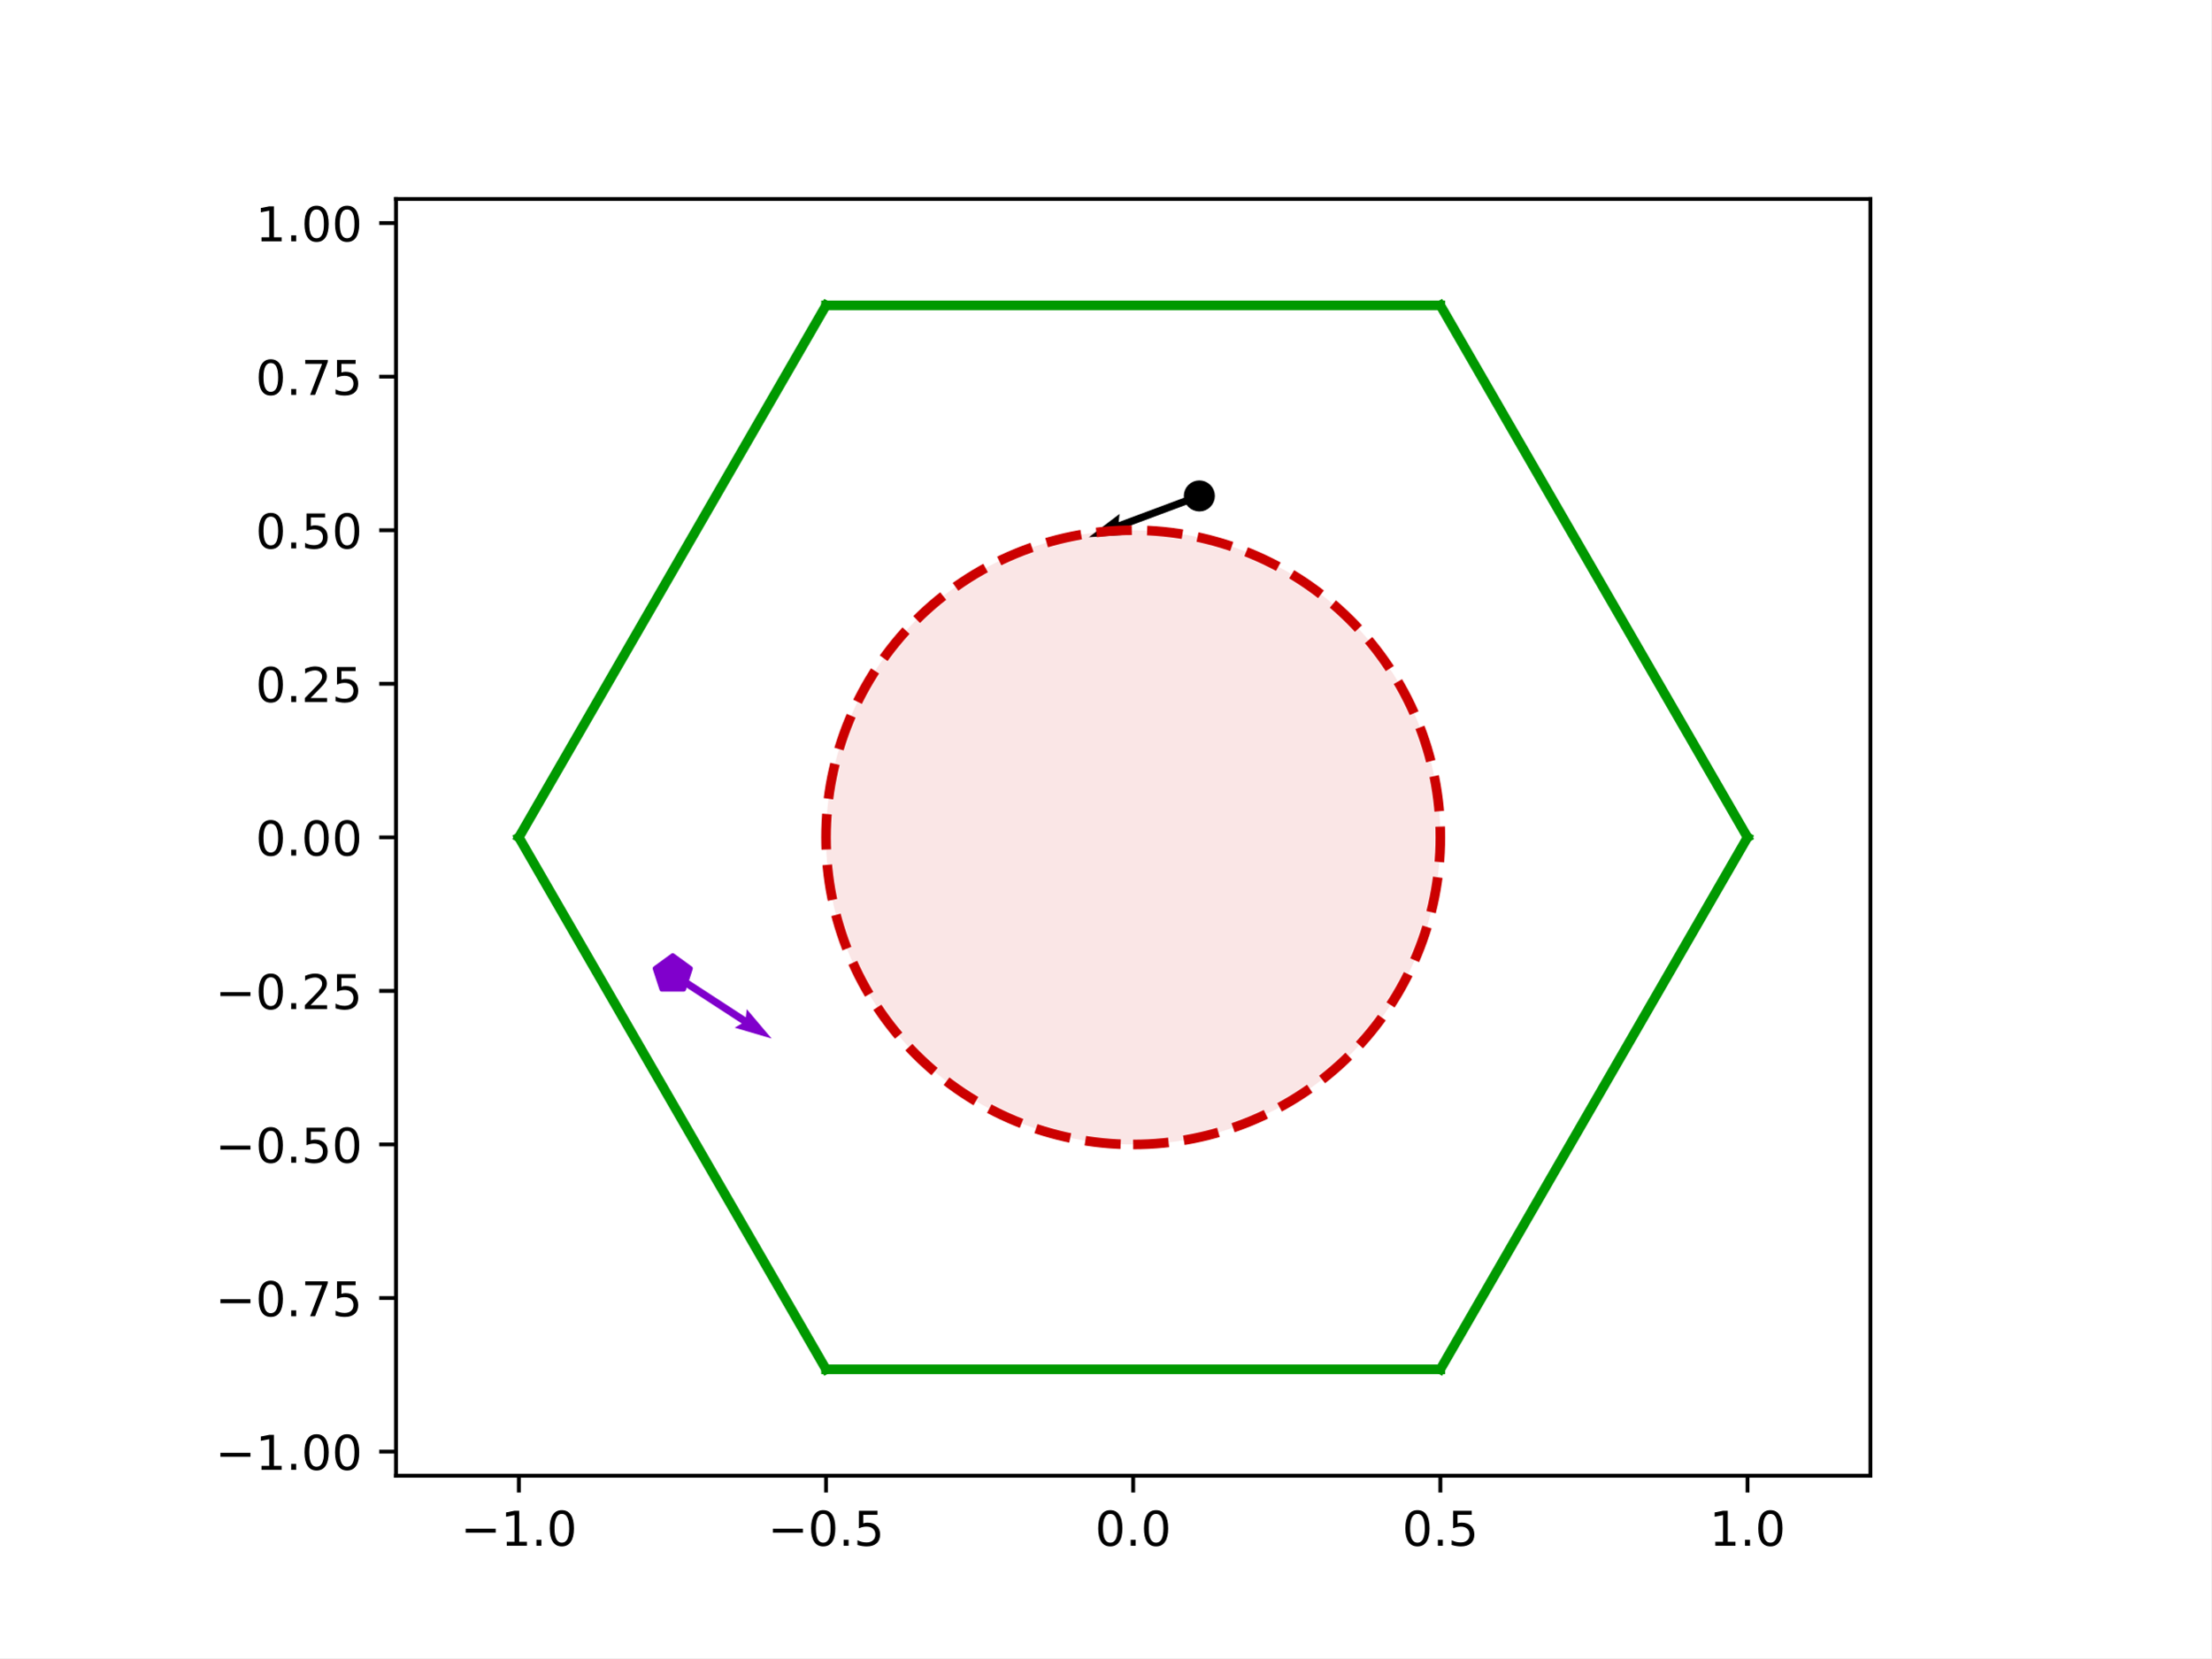
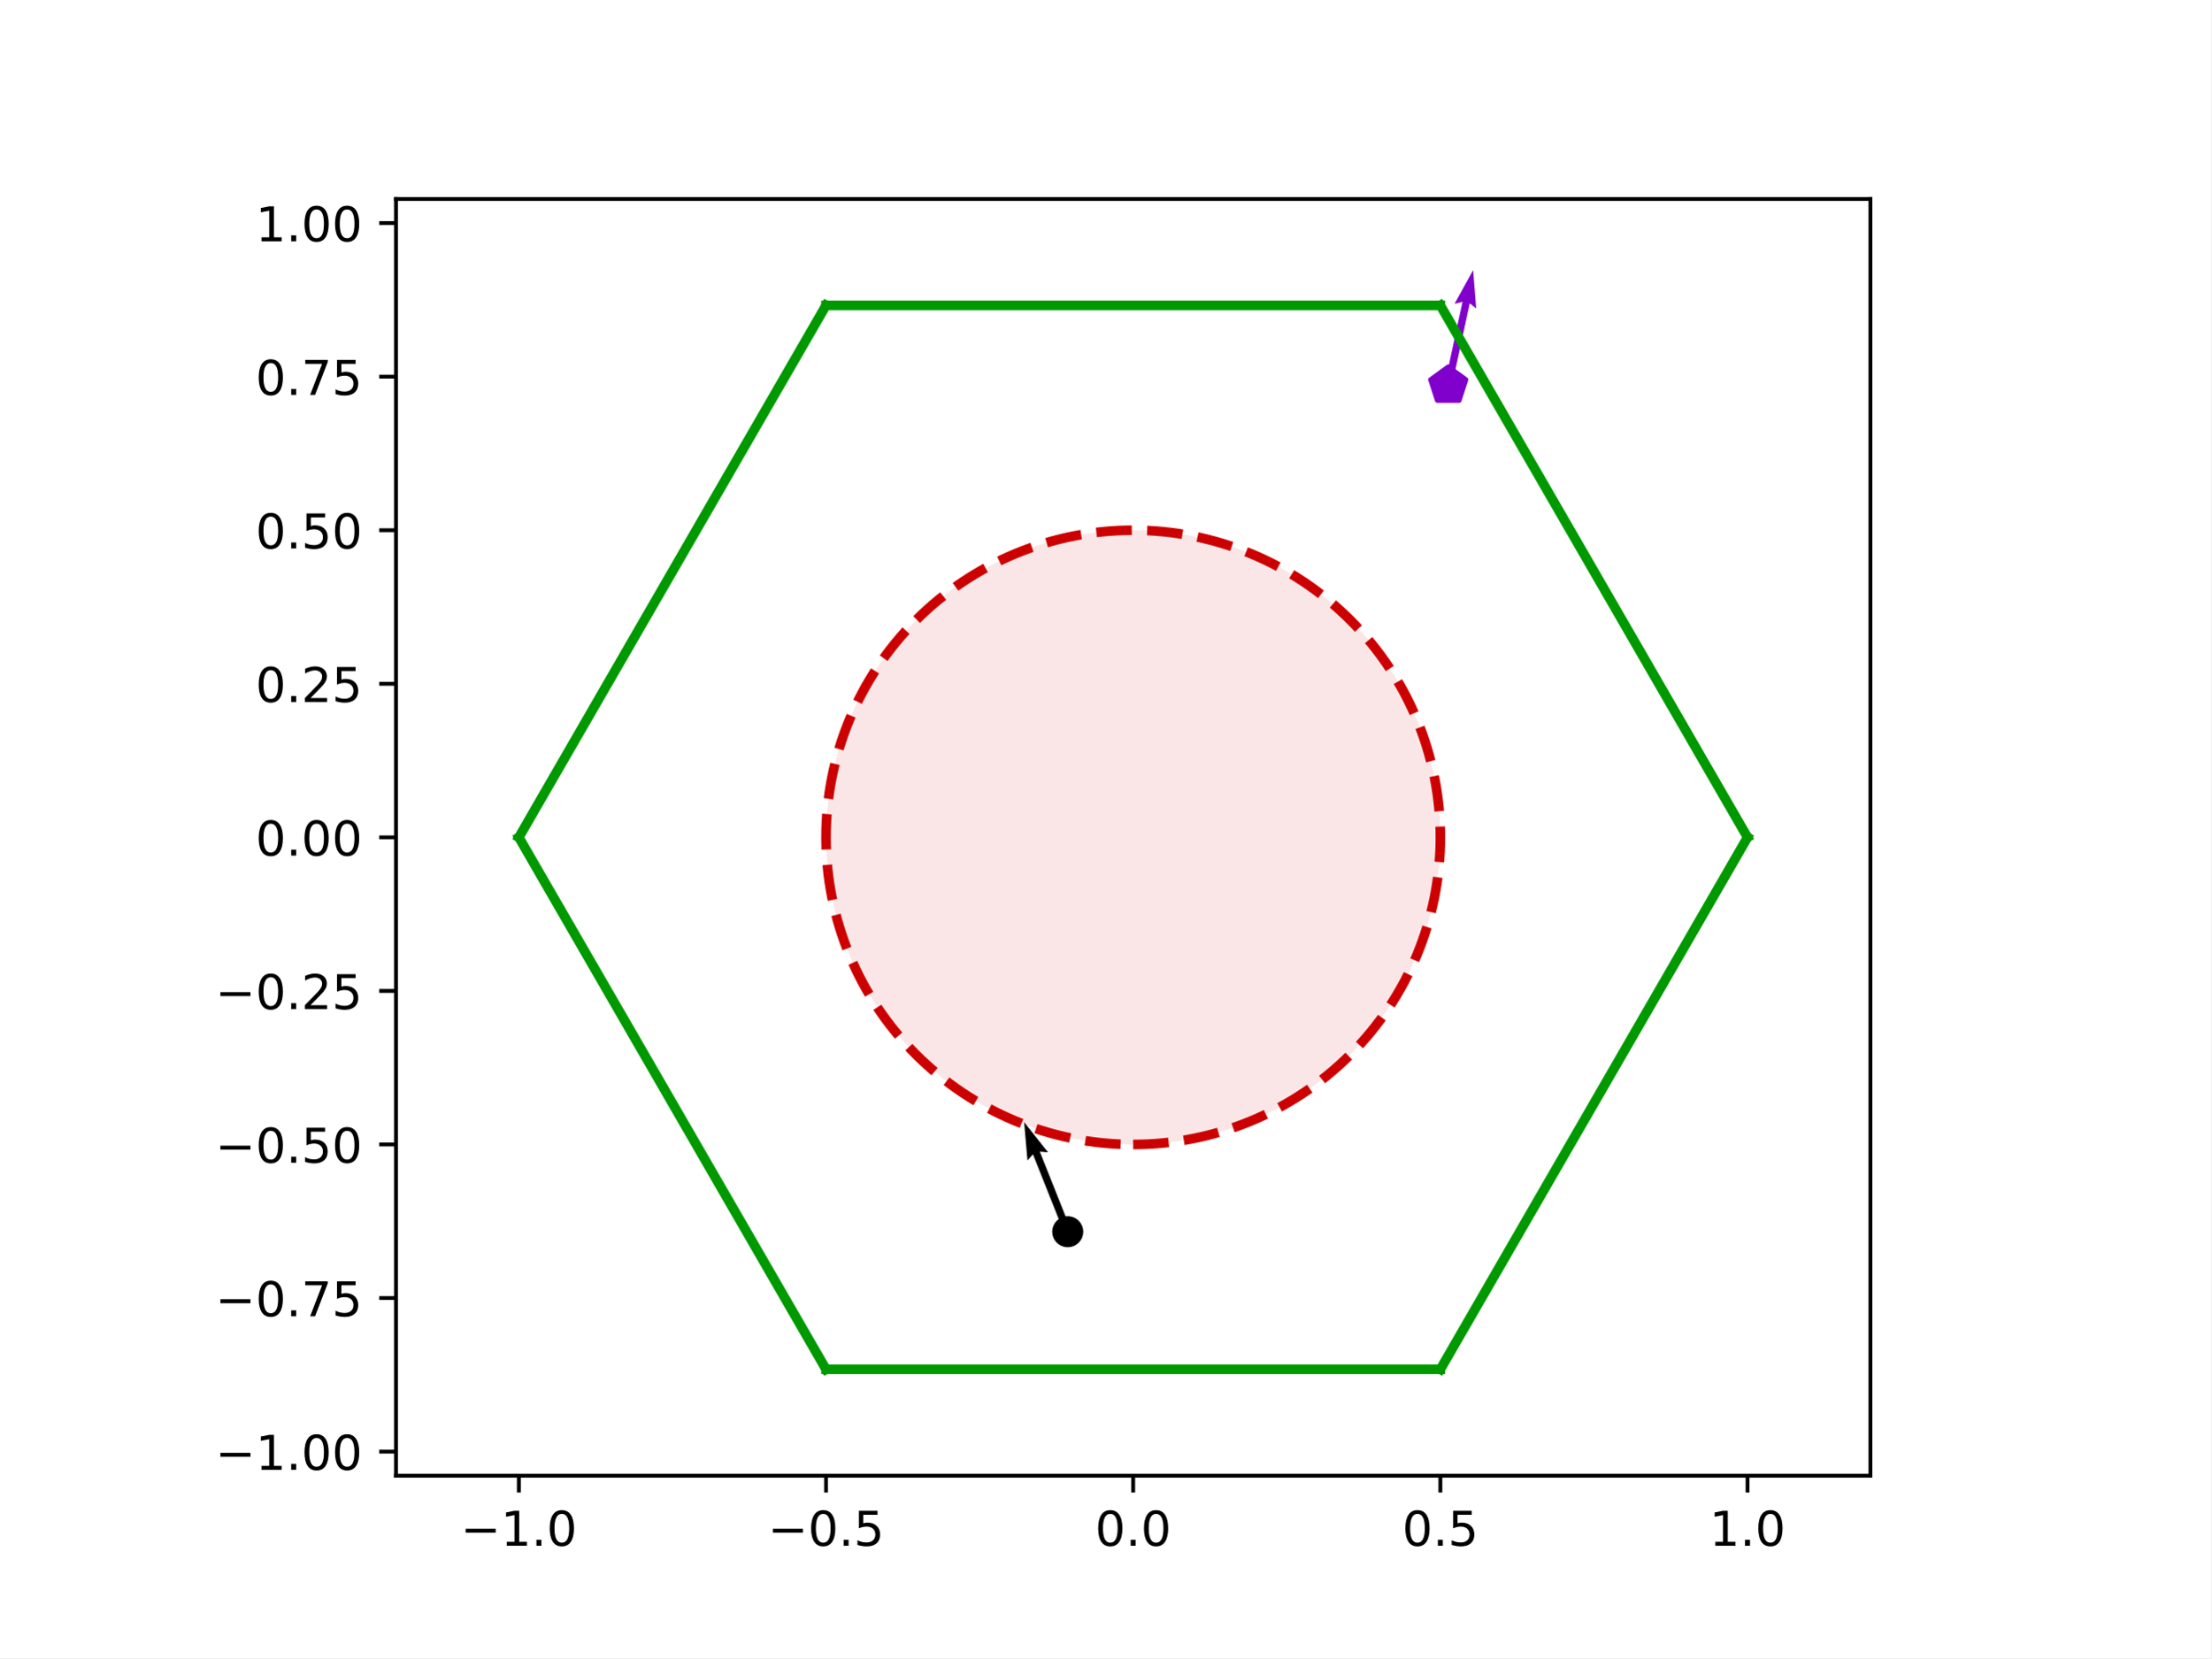
<svg xmlns="http://www.w3.org/2000/svg" xmlns:xlink="http://www.w3.org/1999/xlink" height="345.6pt" version="1.1" viewBox="0 0 460.8 345.6" width="460.8pt">
  <defs>
    <style type="text/css">
*{stroke-linecap:butt;stroke-linejoin:round;}
  </style>
  </defs>
  <g id="figure_1">
    <g id="patch_1">
      <path d="M 0 345.6  L 460.8 345.6  L 460.8 0  L 0 0  z " style="fill:#ffffff;" />
    </g>
    <g id="axes_1">
      <g id="patch_2">
        <path d="M 82.52 307.584  L 389.8 307.584  L 389.8 41.472  L 82.52 41.472  z " style="fill:#ffffff;" />
      </g>
      <g id="PathCollection_1">
        <defs>
-           <path d="M 0 2.739  C 0.726 2.739 1.423 2.45 1.936 1.936  C 2.45 1.423 2.739 0.726 2.739 0  C 2.739 -0.726 2.45 -1.423 1.936 -1.936  C 1.423 -2.45 0.726 -2.739 0 -2.739  C -0.726 -2.739 -1.423 -2.45 -1.936 -1.936  C -2.45 -1.423 -2.739 -0.726 -2.739 0  C -2.739 0.726 -2.45 1.423 -1.936 1.936  C -1.423 2.45 -0.726 2.739 0 2.739  z " id="mb056cb9b9e" style="stroke:#000000;" />
+           <path d="M 0 2.739  C 0.726 2.739 1.423 2.45 1.936 1.936  C 2.45 1.423 2.739 0.726 2.739 0  C 2.739 -0.726 2.45 -1.423 1.936 -1.936  C 1.423 -2.45 0.726 -2.739 0 -2.739  C -0.726 -2.739 -1.423 -2.45 -1.936 -1.936  C -2.45 -1.423 -2.739 -0.726 -2.739 0  C -2.739 0.726 -2.45 1.423 -1.936 1.936  C -1.423 2.45 -0.726 2.739 0 2.739  z " id="md8b82a35de" style="stroke:#000000;" />
        </defs>
-         <g clip-path="url(#p2132c38ac2)">
-           <use style="stroke:#000000;" x="249.949" xlink:href="#mb056cb9b9e" y="103.366" />
+         <g clip-path="url(#pf9617f6733)">
+           <use style="stroke:#000000;" x="222.517" xlink:href="#md8b82a35de" y="256.73" />
        </g>
      </g>
      <g id="Quiver_1">
-         <path clip-path="url(#p2132c38ac2)" d="M 250.217 104.086  L 233.665 110.266  L 234.922 111.436  L 226.919 111.964  L 233.31 107.118  L 233.127 108.826  L 249.68 102.647  L 250.217 104.086  " />
+         <path clip-path="url(#pf9617f6733)" d="M 221.804 257.014  L 215.271 240.597  L 214.128 241.879  L 213.429 233.889  L 218.411 240.175  L 216.699 240.029  L 223.231 256.446  L 221.804 257.014  " />
      </g>
      <g id="PathCollection_2">
        <defs>
-           <path d="M 0 -3.873  L -3.683 -1.197  L -2.276 3.133  L 2.276 3.133  L 3.683 -1.197  z " id="mafa89a3915" style="stroke:#8000cc;" />
+           <path d="M 0 -3.873  L -3.683 -1.197  L -2.276 3.133  L 2.276 3.133  L 3.683 -1.197  z " id="m5f3abf25c7" style="stroke:#8000cc;" />
        </defs>
-         <g clip-path="url(#p2132c38ac2)">
-           <use style="fill:#8000cc;stroke:#8000cc;" x="140.2" xlink:href="#mafa89a3915" y="203.053" />
+         <g clip-path="url(#pf9617f6733)">
+           <use style="fill:#8000cc;stroke:#8000cc;" x="301.82" xlink:href="#m5f3abf25c7" y="80.326" />
        </g>
      </g>
      <g id="Quiver_2">
-         <path clip-path="url(#p2132c38ac2)" d="M 140.619 202.409  L 155.428 212.047  L 155.622 210.34  L 160.804 216.462  L 153.108 214.203  L 154.59 213.335  L 139.781 203.697  L 140.619 202.409  " style="fill:#8000cc;" />
+         <path clip-path="url(#pf9617f6733)" d="M 301.069 80.164  L 304.798 62.893  L 303.134 63.32  L 307.008 56.297  L 307.639 64.292  L 306.3 63.217  L 302.571 80.488  L 301.069 80.164  " style="fill:#8000cc;" />
      </g>
      <g id="patch_3">
-         <path clip-path="url(#p2132c38ac2)" d="M 236.16 238.545  C 253.137 238.545 269.422 231.799 281.427 219.795  C 293.431 207.79 300.177 191.505 300.177 174.528  C 300.177 157.551 293.431 141.266 281.427 129.261  C 269.422 117.257 253.137 110.511 236.16 110.511  C 219.183 110.511 202.898 117.257 190.893 129.261  C 178.889 141.266 172.143 157.551 172.143 174.528  C 172.143 191.505 178.889 207.79 190.893 219.795  C 202.898 231.799 219.183 238.545 236.16 238.545  z " style="fill:#cc0000;fill-opacity:0.1;stroke:#cc0000;stroke-dasharray:7.4,3.2;stroke-dashoffset:0;stroke-linejoin:miter;stroke-width:2;" />
+         <path clip-path="url(#pf9617f6733)" d="M 236.16 238.545  C 253.137 238.545 269.422 231.799 281.427 219.795  C 293.431 207.79 300.177 191.505 300.177 174.528  C 300.177 157.551 293.431 141.266 281.427 129.261  C 269.422 117.257 253.137 110.511 236.16 110.511  C 219.183 110.511 202.898 117.257 190.893 129.261  C 178.889 141.266 172.143 157.551 172.143 174.528  C 172.143 191.505 178.889 207.79 190.893 219.795  C 202.898 231.799 219.183 238.545 236.16 238.545  z " style="fill:#cc0000;fill-opacity:0.1;stroke:#cc0000;stroke-dasharray:7.4,3.2;stroke-dashoffset:0;stroke-linejoin:miter;stroke-width:2;" />
      </g>
      <g id="matplotlib.axis_1">
        <g id="xtick_1">
          <g id="line2d_1">
            <defs>
-               <path d="M 0 0  L 0 3.5  " id="m409269c8ba" style="stroke:#000000;stroke-width:0.8;" />
-             </defs>
-             <g>
-               <use style="stroke:#000000;stroke-width:0.8;" x="108.127" xlink:href="#m409269c8ba" y="307.584" />
+               <path d="M 0 0  L 0 3.5  " id="mc0d0377cca" style="stroke:#000000;stroke-width:0.8;" />
+             </defs>
+             <g>
+               <use style="stroke:#000000;stroke-width:0.8;" x="108.127" xlink:href="#mc0d0377cca" y="307.584" />
            </g>
          </g>
          <g id="text_1">
            <defs>
              <path d="M 10.594 35.5  L 73.188 35.5  L 73.188 27.203  L 10.594 27.203  z " id="DejaVuSans-2212" />
              <path d="M 12.406 8.297  L 28.516 8.297  L 28.516 63.922  L 10.984 60.406  L 10.984 69.391  L 28.422 72.906  L 38.281 72.906  L 38.281 8.297  L 54.391 8.297  L 54.391 0  L 12.406 0  z " id="DejaVuSans-31" />
              <path d="M 10.688 12.406  L 21 12.406  L 21 0  L 10.688 0  z " id="DejaVuSans-2e" />
              <path d="M 31.781 66.406  Q 24.172 66.406 20.328 58.906  Q 16.5 51.422 16.5 36.375  Q 16.5 21.391 20.328 13.891  Q 24.172 6.391 31.781 6.391  Q 39.453 6.391 43.281 13.891  Q 47.125 21.391 47.125 36.375  Q 47.125 51.422 43.281 58.906  Q 39.453 66.406 31.781 66.406  z M 31.781 74.219  Q 44.047 74.219 50.516 64.516  Q 56.984 54.828 56.984 36.375  Q 56.984 17.969 50.516 8.266  Q 44.047 -1.422 31.781 -1.422  Q 19.531 -1.422 13.062 8.266  Q 6.594 17.969 6.594 36.375  Q 6.594 54.828 13.062 64.516  Q 19.531 74.219 31.781 74.219  z " id="DejaVuSans-30" />
            </defs>
            <g transform="translate(95.9854 322.1824)scale(0.1 -0.1)">
              <use xlink:href="#DejaVuSans-2212" />
              <use x="83.789" xlink:href="#DejaVuSans-31" />
              <use x="147.412" xlink:href="#DejaVuSans-2e" />
              <use x="179.199" xlink:href="#DejaVuSans-30" />
            </g>
          </g>
        </g>
        <g id="xtick_2">
          <g id="line2d_2">
            <g>
-               <use style="stroke:#000000;stroke-width:0.8;" x="172.143" xlink:href="#m409269c8ba" y="307.584" />
+               <use style="stroke:#000000;stroke-width:0.8;" x="172.143" xlink:href="#mc0d0377cca" y="307.584" />
            </g>
          </g>
          <g id="text_2">
            <defs>
              <path d="M 10.797 72.906  L 49.516 72.906  L 49.516 64.594  L 19.828 64.594  L 19.828 46.734  Q 21.969 47.469 24.109 47.828  Q 26.266 48.188 28.422 48.188  Q 40.625 48.188 47.75 41.5  Q 54.891 34.812 54.891 23.391  Q 54.891 11.625 47.562 5.094  Q 40.234 -1.422 26.906 -1.422  Q 22.312 -1.422 17.547 -0.641  Q 12.797 0.141 7.719 1.703  L 7.719 11.625  Q 12.109 9.234 16.797 8.062  Q 21.484 6.891 26.703 6.891  Q 35.156 6.891 40.078 11.328  Q 45.016 15.766 45.016 23.391  Q 45.016 31 40.078 35.438  Q 35.156 39.891 26.703 39.891  Q 22.75 39.891 18.812 39.016  Q 14.891 38.141 10.797 36.281  z " id="DejaVuSans-35" />
            </defs>
            <g transform="translate(160.002 322.1824)scale(0.1 -0.1)">
              <use xlink:href="#DejaVuSans-2212" />
              <use x="83.789" xlink:href="#DejaVuSans-30" />
              <use x="147.412" xlink:href="#DejaVuSans-2e" />
              <use x="179.199" xlink:href="#DejaVuSans-35" />
            </g>
          </g>
        </g>
        <g id="xtick_3">
          <g id="line2d_3">
            <g>
-               <use style="stroke:#000000;stroke-width:0.8;" x="236.16" xlink:href="#m409269c8ba" y="307.584" />
+               <use style="stroke:#000000;stroke-width:0.8;" x="236.16" xlink:href="#mc0d0377cca" y="307.584" />
            </g>
          </g>
          <g id="text_3">
            <g transform="translate(228.2084 322.1824)scale(0.1 -0.1)">
              <use xlink:href="#DejaVuSans-30" />
              <use x="63.623" xlink:href="#DejaVuSans-2e" />
              <use x="95.41" xlink:href="#DejaVuSans-30" />
            </g>
          </g>
        </g>
        <g id="xtick_4">
          <g id="line2d_4">
            <g>
-               <use style="stroke:#000000;stroke-width:0.8;" x="300.177" xlink:href="#m409269c8ba" y="307.584" />
+               <use style="stroke:#000000;stroke-width:0.8;" x="300.177" xlink:href="#mc0d0377cca" y="307.584" />
            </g>
          </g>
          <g id="text_4">
            <g transform="translate(292.225 322.1824)scale(0.1 -0.1)">
              <use xlink:href="#DejaVuSans-30" />
              <use x="63.623" xlink:href="#DejaVuSans-2e" />
              <use x="95.41" xlink:href="#DejaVuSans-35" />
            </g>
          </g>
        </g>
        <g id="xtick_5">
          <g id="line2d_5">
            <g>
-               <use style="stroke:#000000;stroke-width:0.8;" x="364.193" xlink:href="#m409269c8ba" y="307.584" />
+               <use style="stroke:#000000;stroke-width:0.8;" x="364.193" xlink:href="#mc0d0377cca" y="307.584" />
            </g>
          </g>
          <g id="text_5">
            <g transform="translate(356.2416 322.1824)scale(0.1 -0.1)">
              <use xlink:href="#DejaVuSans-31" />
              <use x="63.623" xlink:href="#DejaVuSans-2e" />
              <use x="95.41" xlink:href="#DejaVuSans-30" />
            </g>
          </g>
        </g>
      </g>
      <g id="matplotlib.axis_2">
        <g id="ytick_1">
          <g id="line2d_6">
            <defs>
-               <path d="M 0 0  L -3.5 0  " id="m5d128072fe" style="stroke:#000000;stroke-width:0.8;" />
-             </defs>
-             <g>
-               <use style="stroke:#000000;stroke-width:0.8;" x="82.52" xlink:href="#m5d128072fe" y="302.561" />
+               <path d="M 0 0  L -3.5 0  " id="m19ec4733a4" style="stroke:#000000;stroke-width:0.8;" />
+             </defs>
+             <g>
+               <use style="stroke:#000000;stroke-width:0.8;" x="82.52" xlink:href="#m19ec4733a4" y="302.561" />
            </g>
          </g>
          <g id="text_6">
            <g transform="translate(44.87485 306.3604)scale(0.1 -0.1)">
              <use xlink:href="#DejaVuSans-2212" />
              <use x="83.789" xlink:href="#DejaVuSans-31" />
              <use x="147.412" xlink:href="#DejaVuSans-2e" />
              <use x="179.199" xlink:href="#DejaVuSans-30" />
              <use x="242.822" xlink:href="#DejaVuSans-30" />
            </g>
          </g>
        </g>
        <g id="ytick_2">
          <g id="line2d_7">
            <g>
-               <use style="stroke:#000000;stroke-width:0.8;" x="82.52" xlink:href="#m5d128072fe" y="270.553" />
+               <use style="stroke:#000000;stroke-width:0.8;" x="82.52" xlink:href="#m19ec4733a4" y="270.553" />
            </g>
          </g>
          <g id="text_7">
            <defs>
              <path d="M 8.203 72.906  L 55.078 72.906  L 55.078 68.703  L 28.609 0  L 18.312 0  L 43.219 64.594  L 8.203 64.594  z " id="DejaVuSans-37" />
            </defs>
            <g transform="translate(44.87485 274.3521)scale(0.1 -0.1)">
              <use xlink:href="#DejaVuSans-2212" />
              <use x="83.789" xlink:href="#DejaVuSans-30" />
              <use x="147.412" xlink:href="#DejaVuSans-2e" />
              <use x="179.199" xlink:href="#DejaVuSans-37" />
              <use x="242.822" xlink:href="#DejaVuSans-35" />
            </g>
          </g>
        </g>
        <g id="ytick_3">
          <g id="line2d_8">
            <g>
-               <use style="stroke:#000000;stroke-width:0.8;" x="82.52" xlink:href="#m5d128072fe" y="238.545" />
+               <use style="stroke:#000000;stroke-width:0.8;" x="82.52" xlink:href="#m19ec4733a4" y="238.545" />
            </g>
          </g>
          <g id="text_8">
            <g transform="translate(44.87485 242.3438)scale(0.1 -0.1)">
              <use xlink:href="#DejaVuSans-2212" />
              <use x="83.789" xlink:href="#DejaVuSans-30" />
              <use x="147.412" xlink:href="#DejaVuSans-2e" />
              <use x="179.199" xlink:href="#DejaVuSans-35" />
              <use x="242.822" xlink:href="#DejaVuSans-30" />
            </g>
          </g>
        </g>
        <g id="ytick_4">
          <g id="line2d_9">
            <g>
-               <use style="stroke:#000000;stroke-width:0.8;" x="82.52" xlink:href="#m5d128072fe" y="206.536" />
+               <use style="stroke:#000000;stroke-width:0.8;" x="82.52" xlink:href="#m19ec4733a4" y="206.536" />
            </g>
          </g>
          <g id="text_9">
            <defs>
              <path d="M 19.188 8.297  L 53.609 8.297  L 53.609 0  L 7.328 0  L 7.328 8.297  Q 12.938 14.109 22.625 23.891  Q 32.328 33.688 34.812 36.531  Q 39.547 41.844 41.422 45.531  Q 43.312 49.219 43.312 52.781  Q 43.312 58.594 39.234 62.25  Q 35.156 65.922 28.609 65.922  Q 23.969 65.922 18.812 64.312  Q 13.672 62.703 7.812 59.422  L 7.812 69.391  Q 13.766 71.781 18.938 73  Q 24.125 74.219 28.422 74.219  Q 39.75 74.219 46.484 68.547  Q 53.219 62.891 53.219 53.422  Q 53.219 48.922 51.531 44.891  Q 49.859 40.875 45.406 35.406  Q 44.188 33.984 37.641 27.219  Q 31.109 20.453 19.188 8.297  z " id="DejaVuSans-32" />
            </defs>
            <g transform="translate(44.87485 210.3355)scale(0.1 -0.1)">
              <use xlink:href="#DejaVuSans-2212" />
              <use x="83.789" xlink:href="#DejaVuSans-30" />
              <use x="147.412" xlink:href="#DejaVuSans-2e" />
              <use x="179.199" xlink:href="#DejaVuSans-32" />
              <use x="242.822" xlink:href="#DejaVuSans-35" />
            </g>
          </g>
        </g>
        <g id="ytick_5">
          <g id="line2d_10">
            <g>
-               <use style="stroke:#000000;stroke-width:0.8;" x="82.52" xlink:href="#m5d128072fe" y="174.528" />
+               <use style="stroke:#000000;stroke-width:0.8;" x="82.52" xlink:href="#m19ec4733a4" y="174.528" />
            </g>
          </g>
          <g id="text_10">
            <g transform="translate(53.25454 178.3272)scale(0.1 -0.1)">
              <use xlink:href="#DejaVuSans-30" />
              <use x="63.623" xlink:href="#DejaVuSans-2e" />
              <use x="95.41" xlink:href="#DejaVuSans-30" />
              <use x="159.033" xlink:href="#DejaVuSans-30" />
            </g>
          </g>
        </g>
        <g id="ytick_6">
          <g id="line2d_11">
            <g>
-               <use style="stroke:#000000;stroke-width:0.8;" x="82.52" xlink:href="#m5d128072fe" y="142.52" />
+               <use style="stroke:#000000;stroke-width:0.8;" x="82.52" xlink:href="#m19ec4733a4" y="142.52" />
            </g>
          </g>
          <g id="text_11">
            <g transform="translate(53.25454 146.3189)scale(0.1 -0.1)">
              <use xlink:href="#DejaVuSans-30" />
              <use x="63.623" xlink:href="#DejaVuSans-2e" />
              <use x="95.41" xlink:href="#DejaVuSans-32" />
              <use x="159.033" xlink:href="#DejaVuSans-35" />
            </g>
          </g>
        </g>
        <g id="ytick_7">
          <g id="line2d_12">
            <g>
-               <use style="stroke:#000000;stroke-width:0.8;" x="82.52" xlink:href="#m5d128072fe" y="110.511" />
+               <use style="stroke:#000000;stroke-width:0.8;" x="82.52" xlink:href="#m19ec4733a4" y="110.511" />
            </g>
          </g>
          <g id="text_12">
            <g transform="translate(53.25454 114.3106)scale(0.1 -0.1)">
              <use xlink:href="#DejaVuSans-30" />
              <use x="63.623" xlink:href="#DejaVuSans-2e" />
              <use x="95.41" xlink:href="#DejaVuSans-35" />
              <use x="159.033" xlink:href="#DejaVuSans-30" />
            </g>
          </g>
        </g>
        <g id="ytick_8">
          <g id="line2d_13">
            <g>
-               <use style="stroke:#000000;stroke-width:0.8;" x="82.52" xlink:href="#m5d128072fe" y="78.503" />
+               <use style="stroke:#000000;stroke-width:0.8;" x="82.52" xlink:href="#m19ec4733a4" y="78.503" />
            </g>
          </g>
          <g id="text_13">
            <g transform="translate(53.25454 82.30232)scale(0.1 -0.1)">
              <use xlink:href="#DejaVuSans-30" />
              <use x="63.623" xlink:href="#DejaVuSans-2e" />
              <use x="95.41" xlink:href="#DejaVuSans-37" />
              <use x="159.033" xlink:href="#DejaVuSans-35" />
            </g>
          </g>
        </g>
        <g id="ytick_9">
          <g id="line2d_14">
            <g>
-               <use style="stroke:#000000;stroke-width:0.8;" x="82.52" xlink:href="#m5d128072fe" y="46.495" />
+               <use style="stroke:#000000;stroke-width:0.8;" x="82.52" xlink:href="#m19ec4733a4" y="46.495" />
            </g>
          </g>
          <g id="text_14">
            <g transform="translate(53.25454 50.29402)scale(0.1 -0.1)">
              <use xlink:href="#DejaVuSans-31" />
              <use x="63.623" xlink:href="#DejaVuSans-2e" />
              <use x="95.41" xlink:href="#DejaVuSans-30" />
              <use x="159.033" xlink:href="#DejaVuSans-30" />
            </g>
          </g>
        </g>
      </g>
      <g id="line2d_15">
-         <path clip-path="url(#p2132c38ac2)" d="M 300.177 63.648  L 172.143 63.648  " style="fill:none;stroke:#009900;stroke-linecap:square;stroke-width:2;" />
+         <path clip-path="url(#pf9617f6733)" d="M 300.177 63.648  L 172.143 63.648  " style="fill:none;stroke:#009900;stroke-linecap:square;stroke-width:2;" />
      </g>
      <g id="line2d_16">
-         <path clip-path="url(#p2132c38ac2)" d="M 172.143 63.648  L 108.127 174.528  " style="fill:none;stroke:#009900;stroke-linecap:square;stroke-width:2;" />
+         <path clip-path="url(#pf9617f6733)" d="M 172.143 63.648  L 108.127 174.528  " style="fill:none;stroke:#009900;stroke-linecap:square;stroke-width:2;" />
      </g>
      <g id="line2d_17">
-         <path clip-path="url(#p2132c38ac2)" d="M 108.127 174.528  L 172.143 285.408  " style="fill:none;stroke:#009900;stroke-linecap:square;stroke-width:2;" />
+         <path clip-path="url(#pf9617f6733)" d="M 108.127 174.528  L 172.143 285.408  " style="fill:none;stroke:#009900;stroke-linecap:square;stroke-width:2;" />
      </g>
      <g id="line2d_18">
-         <path clip-path="url(#p2132c38ac2)" d="M 172.143 285.408  L 300.177 285.408  " style="fill:none;stroke:#009900;stroke-linecap:square;stroke-width:2;" />
+         <path clip-path="url(#pf9617f6733)" d="M 172.143 285.408  L 300.177 285.408  " style="fill:none;stroke:#009900;stroke-linecap:square;stroke-width:2;" />
      </g>
      <g id="line2d_19">
-         <path clip-path="url(#p2132c38ac2)" d="M 300.177 285.408  L 364.193 174.528  " style="fill:none;stroke:#009900;stroke-linecap:square;stroke-width:2;" />
+         <path clip-path="url(#pf9617f6733)" d="M 300.177 285.408  L 364.193 174.528  " style="fill:none;stroke:#009900;stroke-linecap:square;stroke-width:2;" />
      </g>
      <g id="line2d_20">
-         <path clip-path="url(#p2132c38ac2)" d="M 364.193 174.528  L 300.177 63.648  " style="fill:none;stroke:#009900;stroke-linecap:square;stroke-width:2;" />
+         <path clip-path="url(#pf9617f6733)" d="M 364.193 174.528  L 300.177 63.648  " style="fill:none;stroke:#009900;stroke-linecap:square;stroke-width:2;" />
      </g>
      <g id="patch_4">
        <path d="M 82.52 307.584  L 82.52 41.472  " style="fill:none;stroke:#000000;stroke-linecap:square;stroke-linejoin:miter;stroke-width:0.8;" />
      </g>
      <g id="patch_5">
        <path d="M 389.8 307.584  L 389.8 41.472  " style="fill:none;stroke:#000000;stroke-linecap:square;stroke-linejoin:miter;stroke-width:0.8;" />
      </g>
      <g id="patch_6">
        <path d="M 82.52 307.584  L 389.8 307.584  " style="fill:none;stroke:#000000;stroke-linecap:square;stroke-linejoin:miter;stroke-width:0.8;" />
      </g>
      <g id="patch_7">
        <path d="M 82.52 41.472  L 389.8 41.472  " style="fill:none;stroke:#000000;stroke-linecap:square;stroke-linejoin:miter;stroke-width:0.8;" />
      </g>
    </g>
  </g>
  <defs>
-     <clipPath id="p2132c38ac2">
+     <clipPath id="pf9617f6733">
      <rect height="266.112" width="307.28" x="82.52" y="41.472" />
    </clipPath>
  </defs>
</svg>
